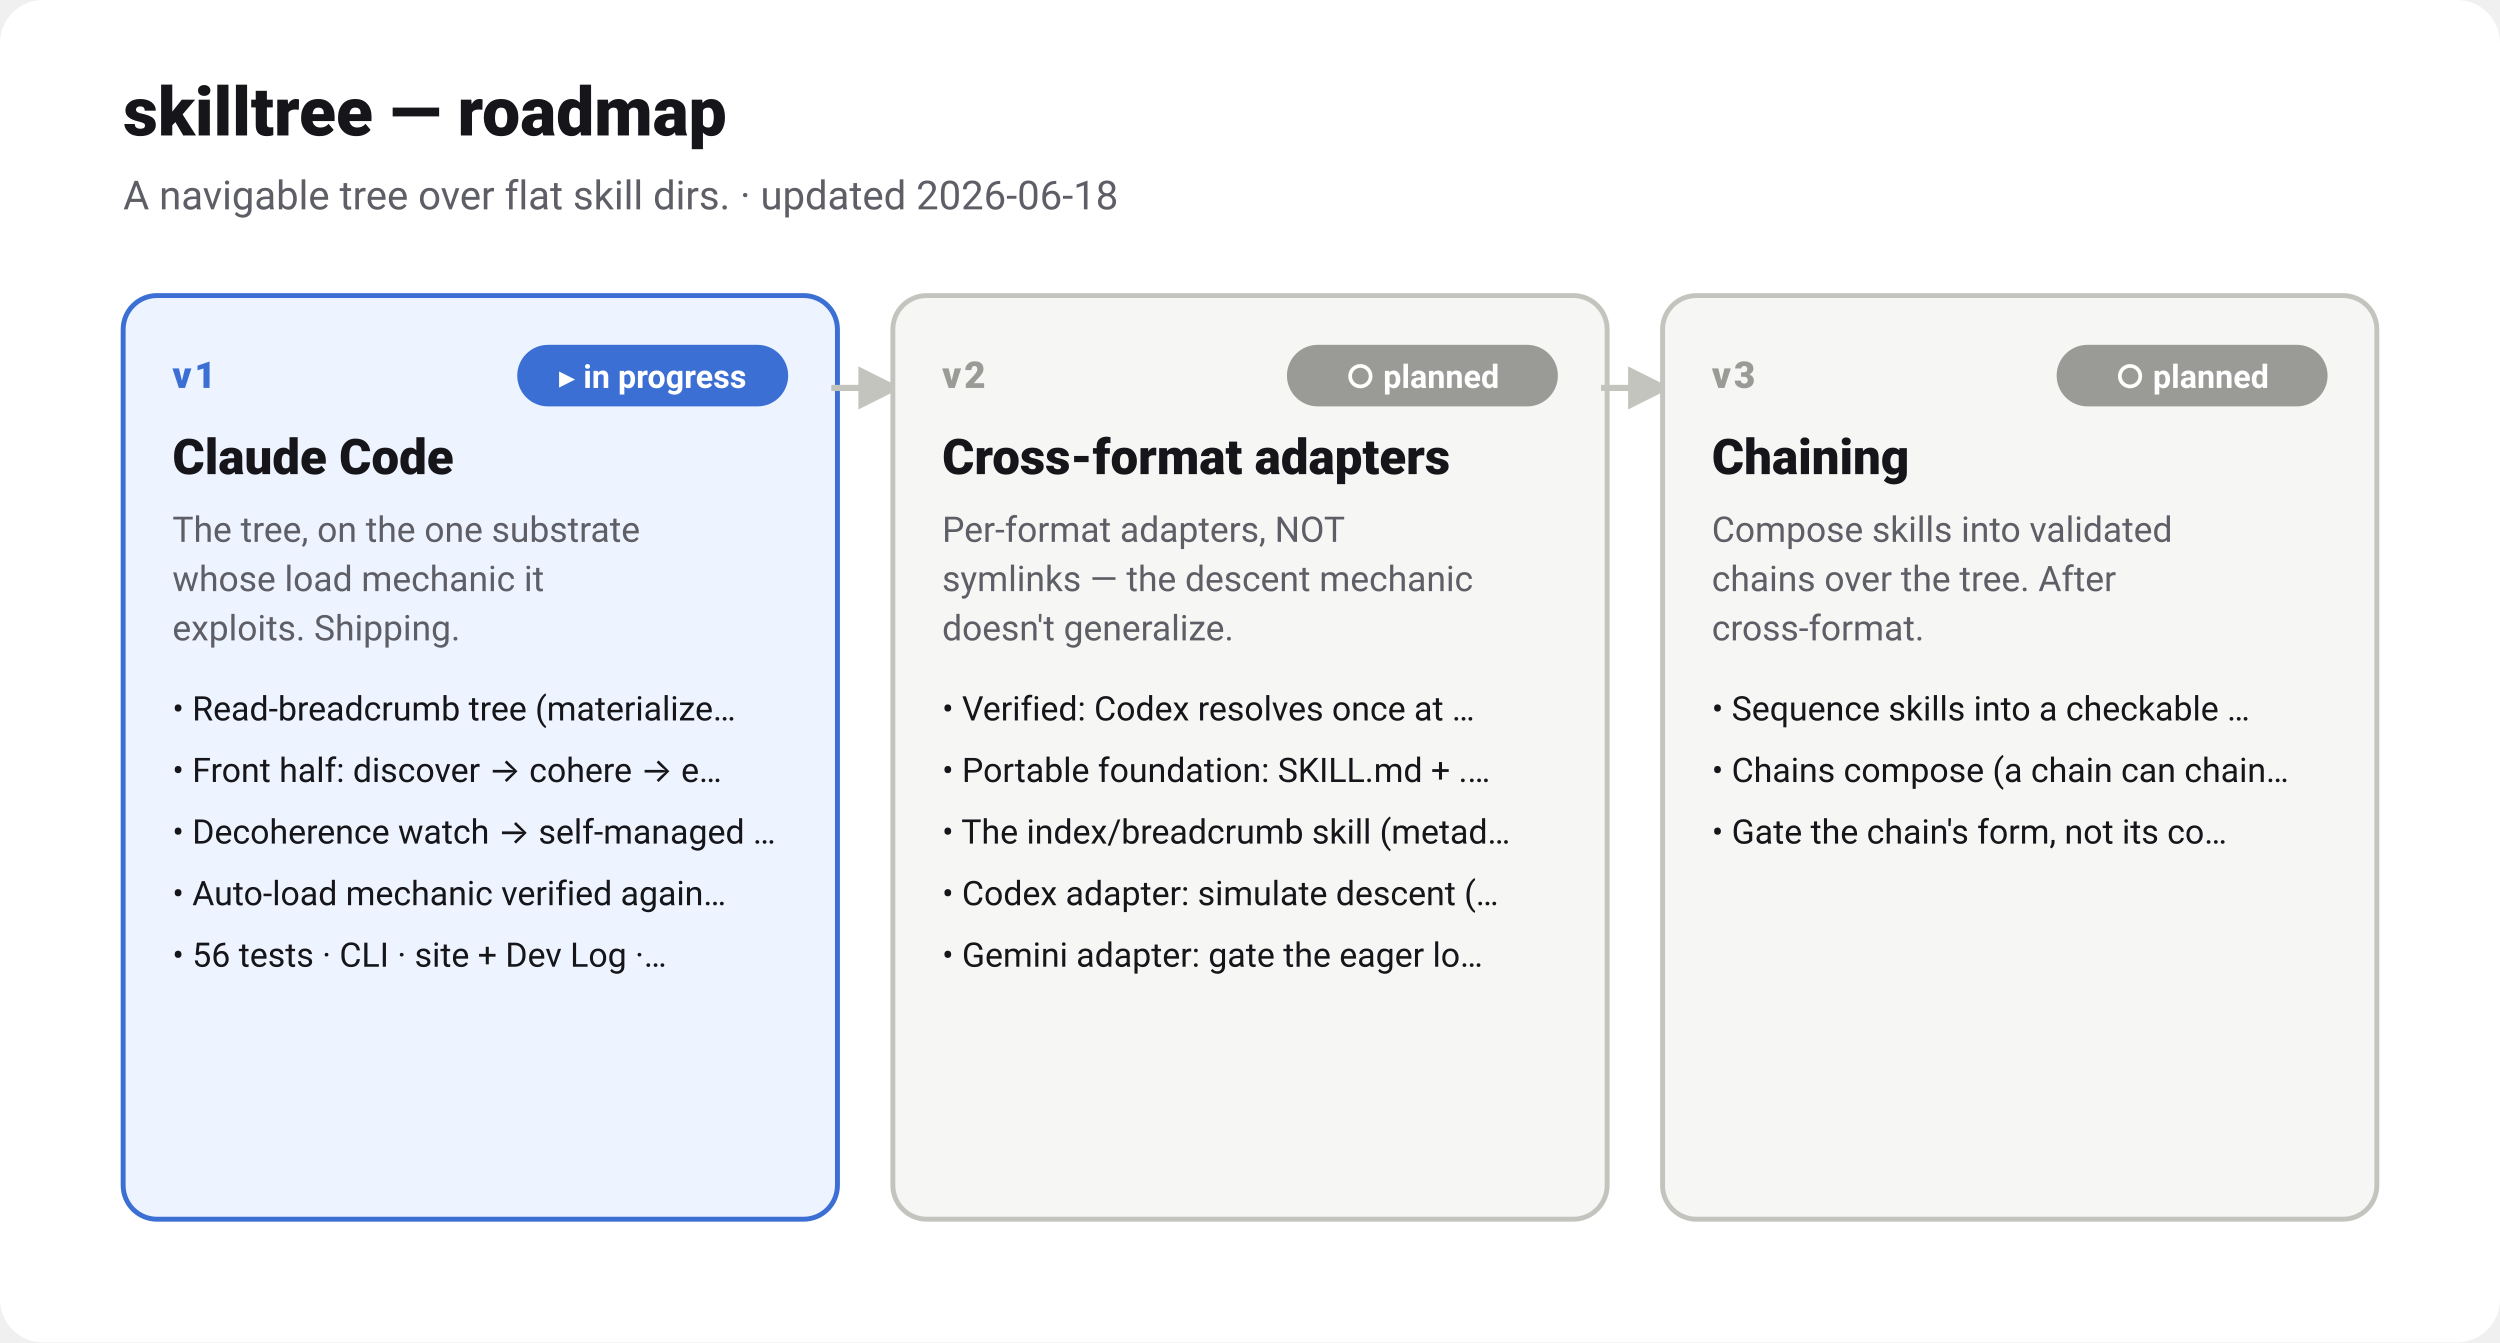
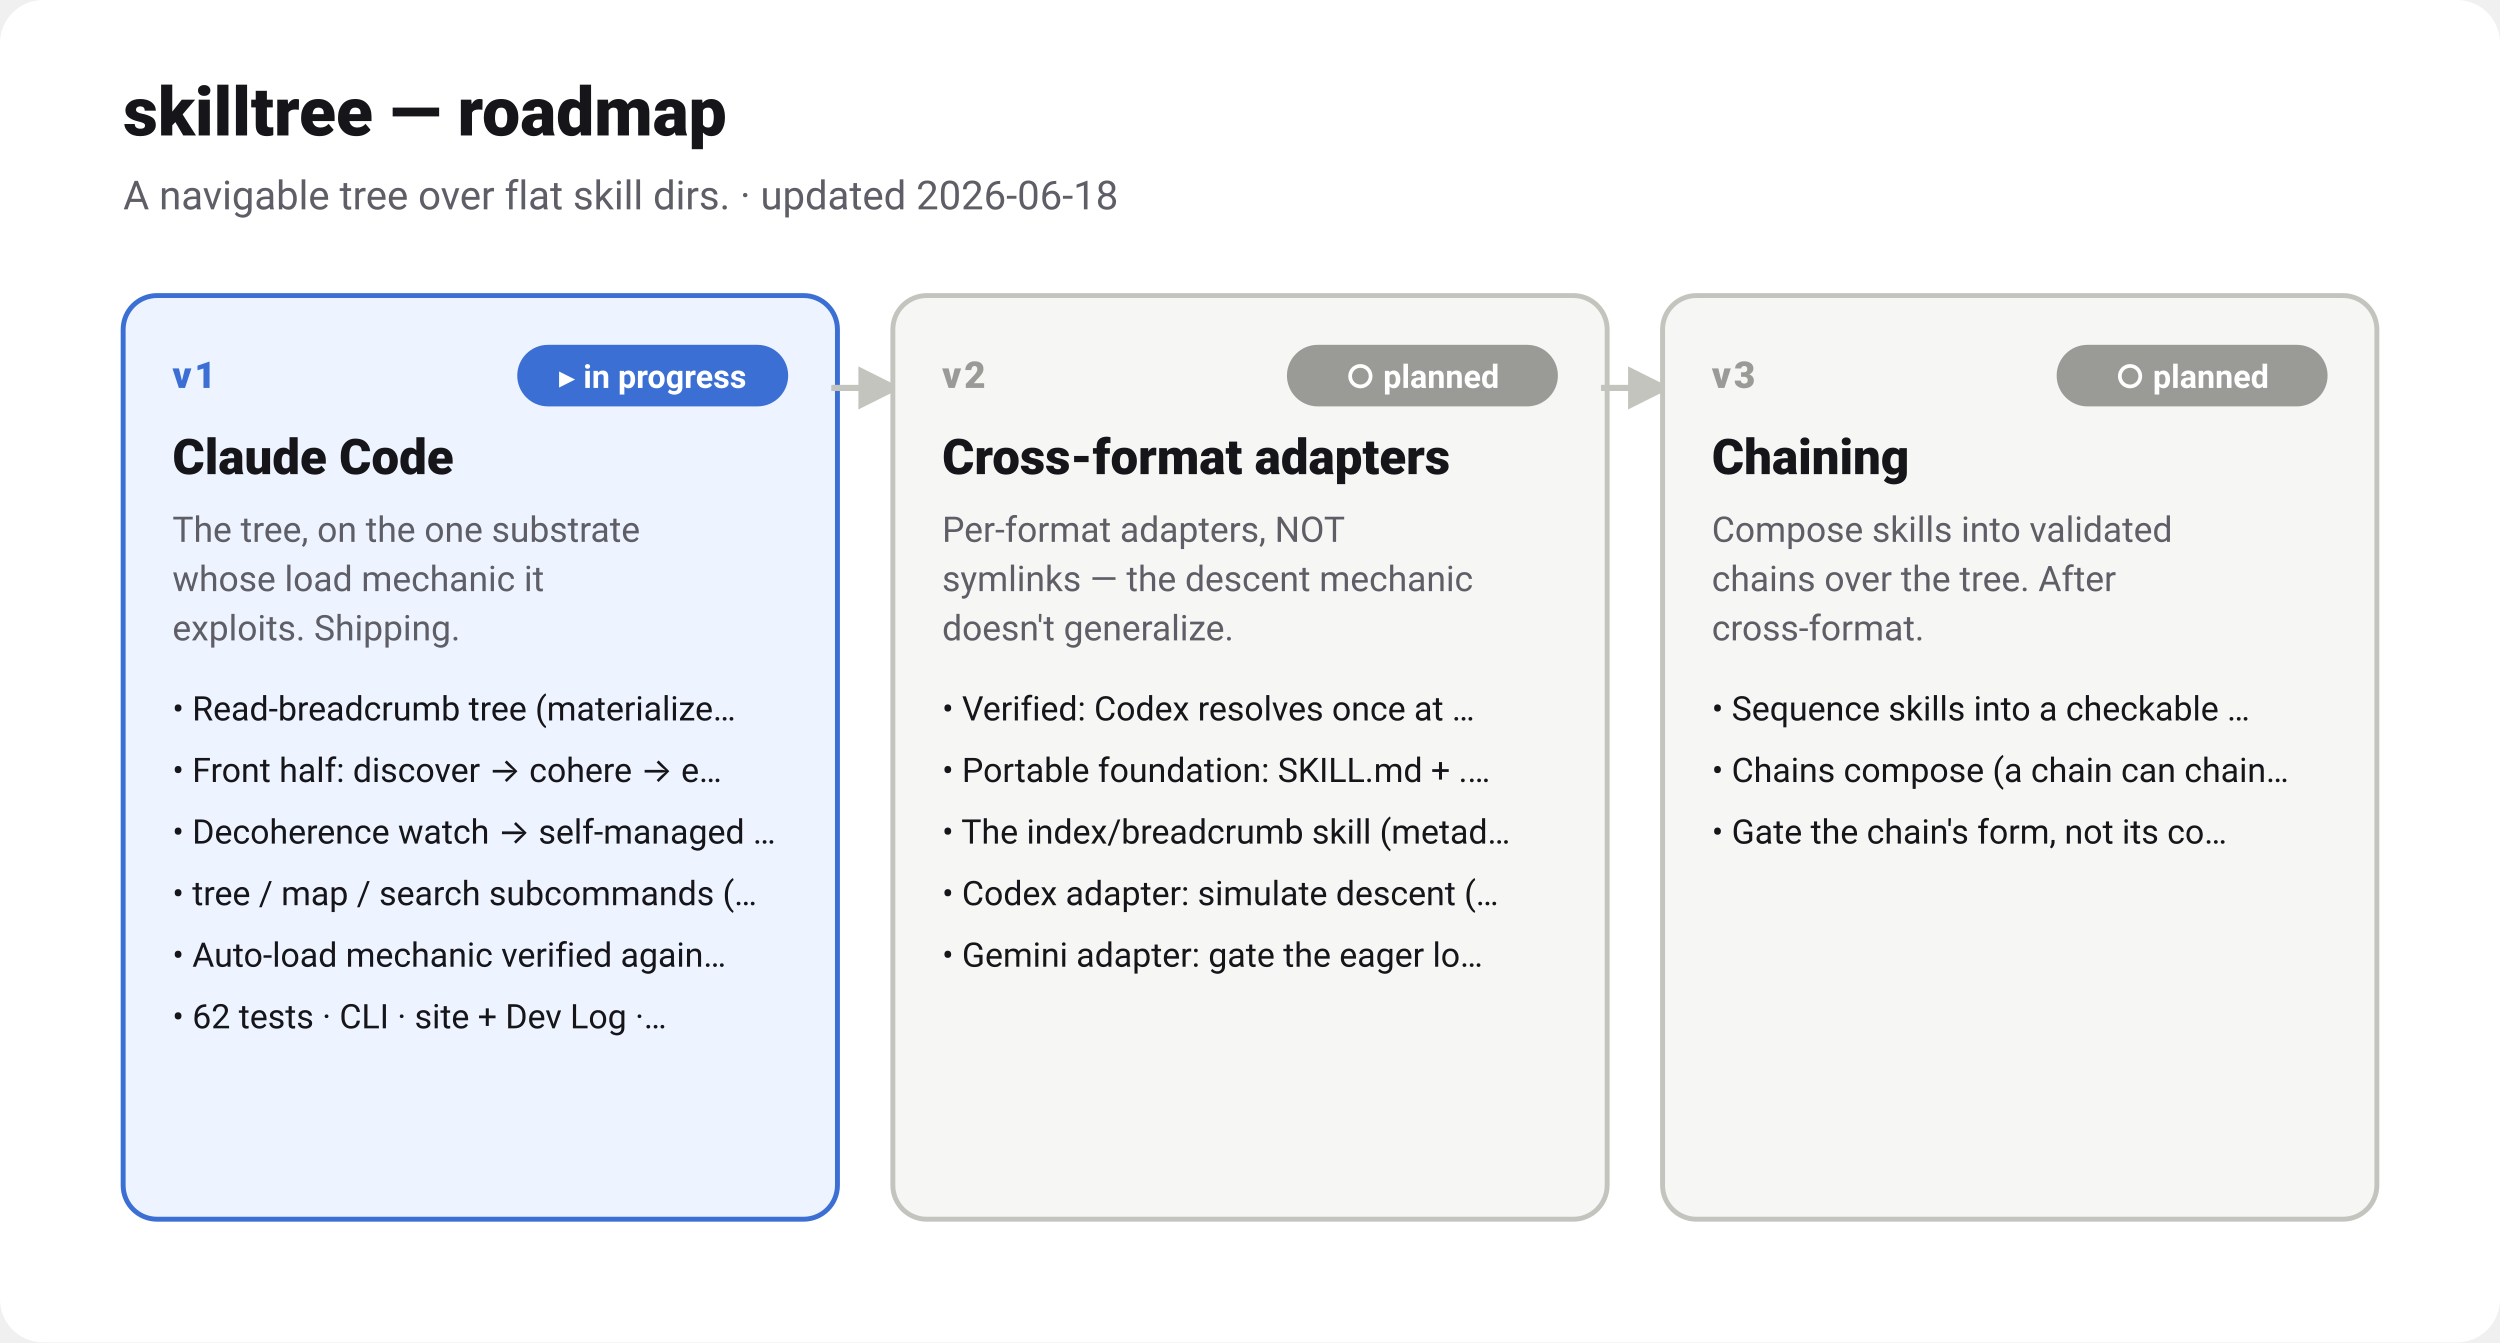
<svg xmlns="http://www.w3.org/2000/svg" viewBox="0 0 812 436" font-family="ui-sans-serif, system-ui, -apple-system, Segoe UI, Roboto, sans-serif">
  <rect x="0" y="0" width="812" height="436" rx="14" fill="#ffffff" />
  <text x="40" y="44" font-size="22" font-weight="800" fill="#15151a">skilltree — roadmap</text>
  <text x="40" y="68" font-size="13" fill="#5e5e66">A navigable tree over flat skill dirs.  ·  updated 2026-06-18</text>
  <rect x="40" y="96" width="232" height="300" rx="11" fill="#eef4ff" stroke="#3b6fd4" stroke-width="1.6" />
  <text x="56" y="126" font-size="12" font-weight="800" letter-spacing=".08em" fill="#3b6fd4">v1</text>
  <rect x="168" y="112" width="88" height="20" rx="10" fill="#3b6fd4" />
  <text x="212" y="126" text-anchor="middle" font-size="10.5" font-weight="700" fill="#ffffff">▸ in progress</text>
  <text x="56" y="154" font-size="16" font-weight="800" fill="#15151a">Claude Code</text>
  <text x="56" y="176" font-size="11.5" fill="#5e5e66">The tree, on the one substrate</text>
  <text x="56" y="192" font-size="11.5" fill="#5e5e66">whose load mechanic it</text>
  <text x="56" y="208" font-size="11.5" fill="#5e5e66">exploits. Shipping.</text>
  <text x="56" y="234" font-size="11" fill="#15151a">•  Read-breadcrumb tree (materialize…</text>
  <text x="56" y="254" font-size="11" fill="#15151a">•  Front half: discover → cohere → e…</text>
  <text x="56" y="274" font-size="11" fill="#15151a">•  Decoherence watch → self-managed …</text>
-   <text x="56" y="294" font-size="11" fill="#15151a">•  Auto-load mechanic verified again…</text>
-   <text x="56" y="314" font-size="11" fill="#15151a">•  56 tests · CLI · site + Dev Log ·…</text>
+   <text x="56" y="294" font-size="11" fill="#15151a">•  tree / map / search subcommands (…</text>
+   <text x="56" y="314" font-size="11" fill="#15151a">•  Auto-load mechanic verified again…</text>
+   <text x="56" y="334" font-size="11" fill="#15151a">•  62 tests · CLI · site + Dev Log ·…</text>
  <path d="M270 126 h20" stroke="#c4c4bf" stroke-width="2" marker-end="url(#a)" fill="none" />
  <rect x="290" y="96" width="232" height="300" rx="11" fill="#f6f6f5" stroke="#c4c4bf" stroke-width="1.6" />
  <text x="306" y="126" font-size="12" font-weight="800" letter-spacing=".08em" fill="#9a9a96">v2</text>
  <rect x="418" y="112" width="88" height="20" rx="10" fill="#9a9a96" />
  <text x="462" y="126" text-anchor="middle" font-size="10.5" font-weight="700" fill="#ffffff">○ planned</text>
  <text x="306" y="154" font-size="16" font-weight="800" fill="#15151a">Cross-format adapters</text>
  <text x="306" y="176" font-size="11.5" fill="#5e5e66">Per-format adapters, NOT</text>
  <text x="306" y="192" font-size="11.5" fill="#5e5e66">symlinks — the descent mechanic</text>
  <text x="306" y="208" font-size="11.5" fill="#5e5e66">doesn't generalize.</text>
  <text x="306" y="234" font-size="11" fill="#15151a">•  Verified: Codex resolves once at …</text>
  <text x="306" y="254" font-size="11" fill="#15151a">•  Portable foundation: SKILL.md + .…</text>
  <text x="306" y="274" font-size="11" fill="#15151a">•  The index/breadcrumb skill (metad…</text>
  <text x="306" y="294" font-size="11" fill="#15151a">•  Codex adapter: simulate descent (…</text>
  <text x="306" y="314" font-size="11" fill="#15151a">•  Gemini adapter: gate the eager lo…</text>
  <path d="M520 126 h20" stroke="#c4c4bf" stroke-width="2" marker-end="url(#a)" fill="none" />
  <rect x="540" y="96" width="232" height="300" rx="11" fill="#f6f6f5" stroke="#c4c4bf" stroke-width="1.6" />
  <text x="556" y="126" font-size="12" font-weight="800" letter-spacing=".08em" fill="#9a9a96">v3</text>
  <rect x="668" y="112" width="88" height="20" rx="10" fill="#9a9a96" />
  <text x="712" y="126" text-anchor="middle" font-size="10.5" font-weight="700" fill="#ffffff">○ planned</text>
  <text x="556" y="154" font-size="16" font-weight="800" fill="#15151a">Chaining</text>
  <text x="556" y="176" font-size="11.5" fill="#5e5e66">Compose skills into validated</text>
  <text x="556" y="192" font-size="11.5" fill="#5e5e66">chains over the tree. After</text>
  <text x="556" y="208" font-size="11.5" fill="#5e5e66">cross-format.</text>
  <text x="556" y="234" font-size="11" fill="#15151a">•  Sequence skills into a checkable …</text>
  <text x="556" y="254" font-size="11" fill="#15151a">•  Chains compose (a chain can chain…</text>
  <text x="556" y="274" font-size="11" fill="#15151a">•  Gate the chain's form, not its co…</text>
  <defs>
    <marker id="a" viewBox="0 0 10 10" refX="8" refY="5" markerWidth="7" markerHeight="7" orient="auto">
      <path d="M0 0 L10 5 L0 10 z" fill="#c4c4bf" />
    </marker>
  </defs>
</svg>
